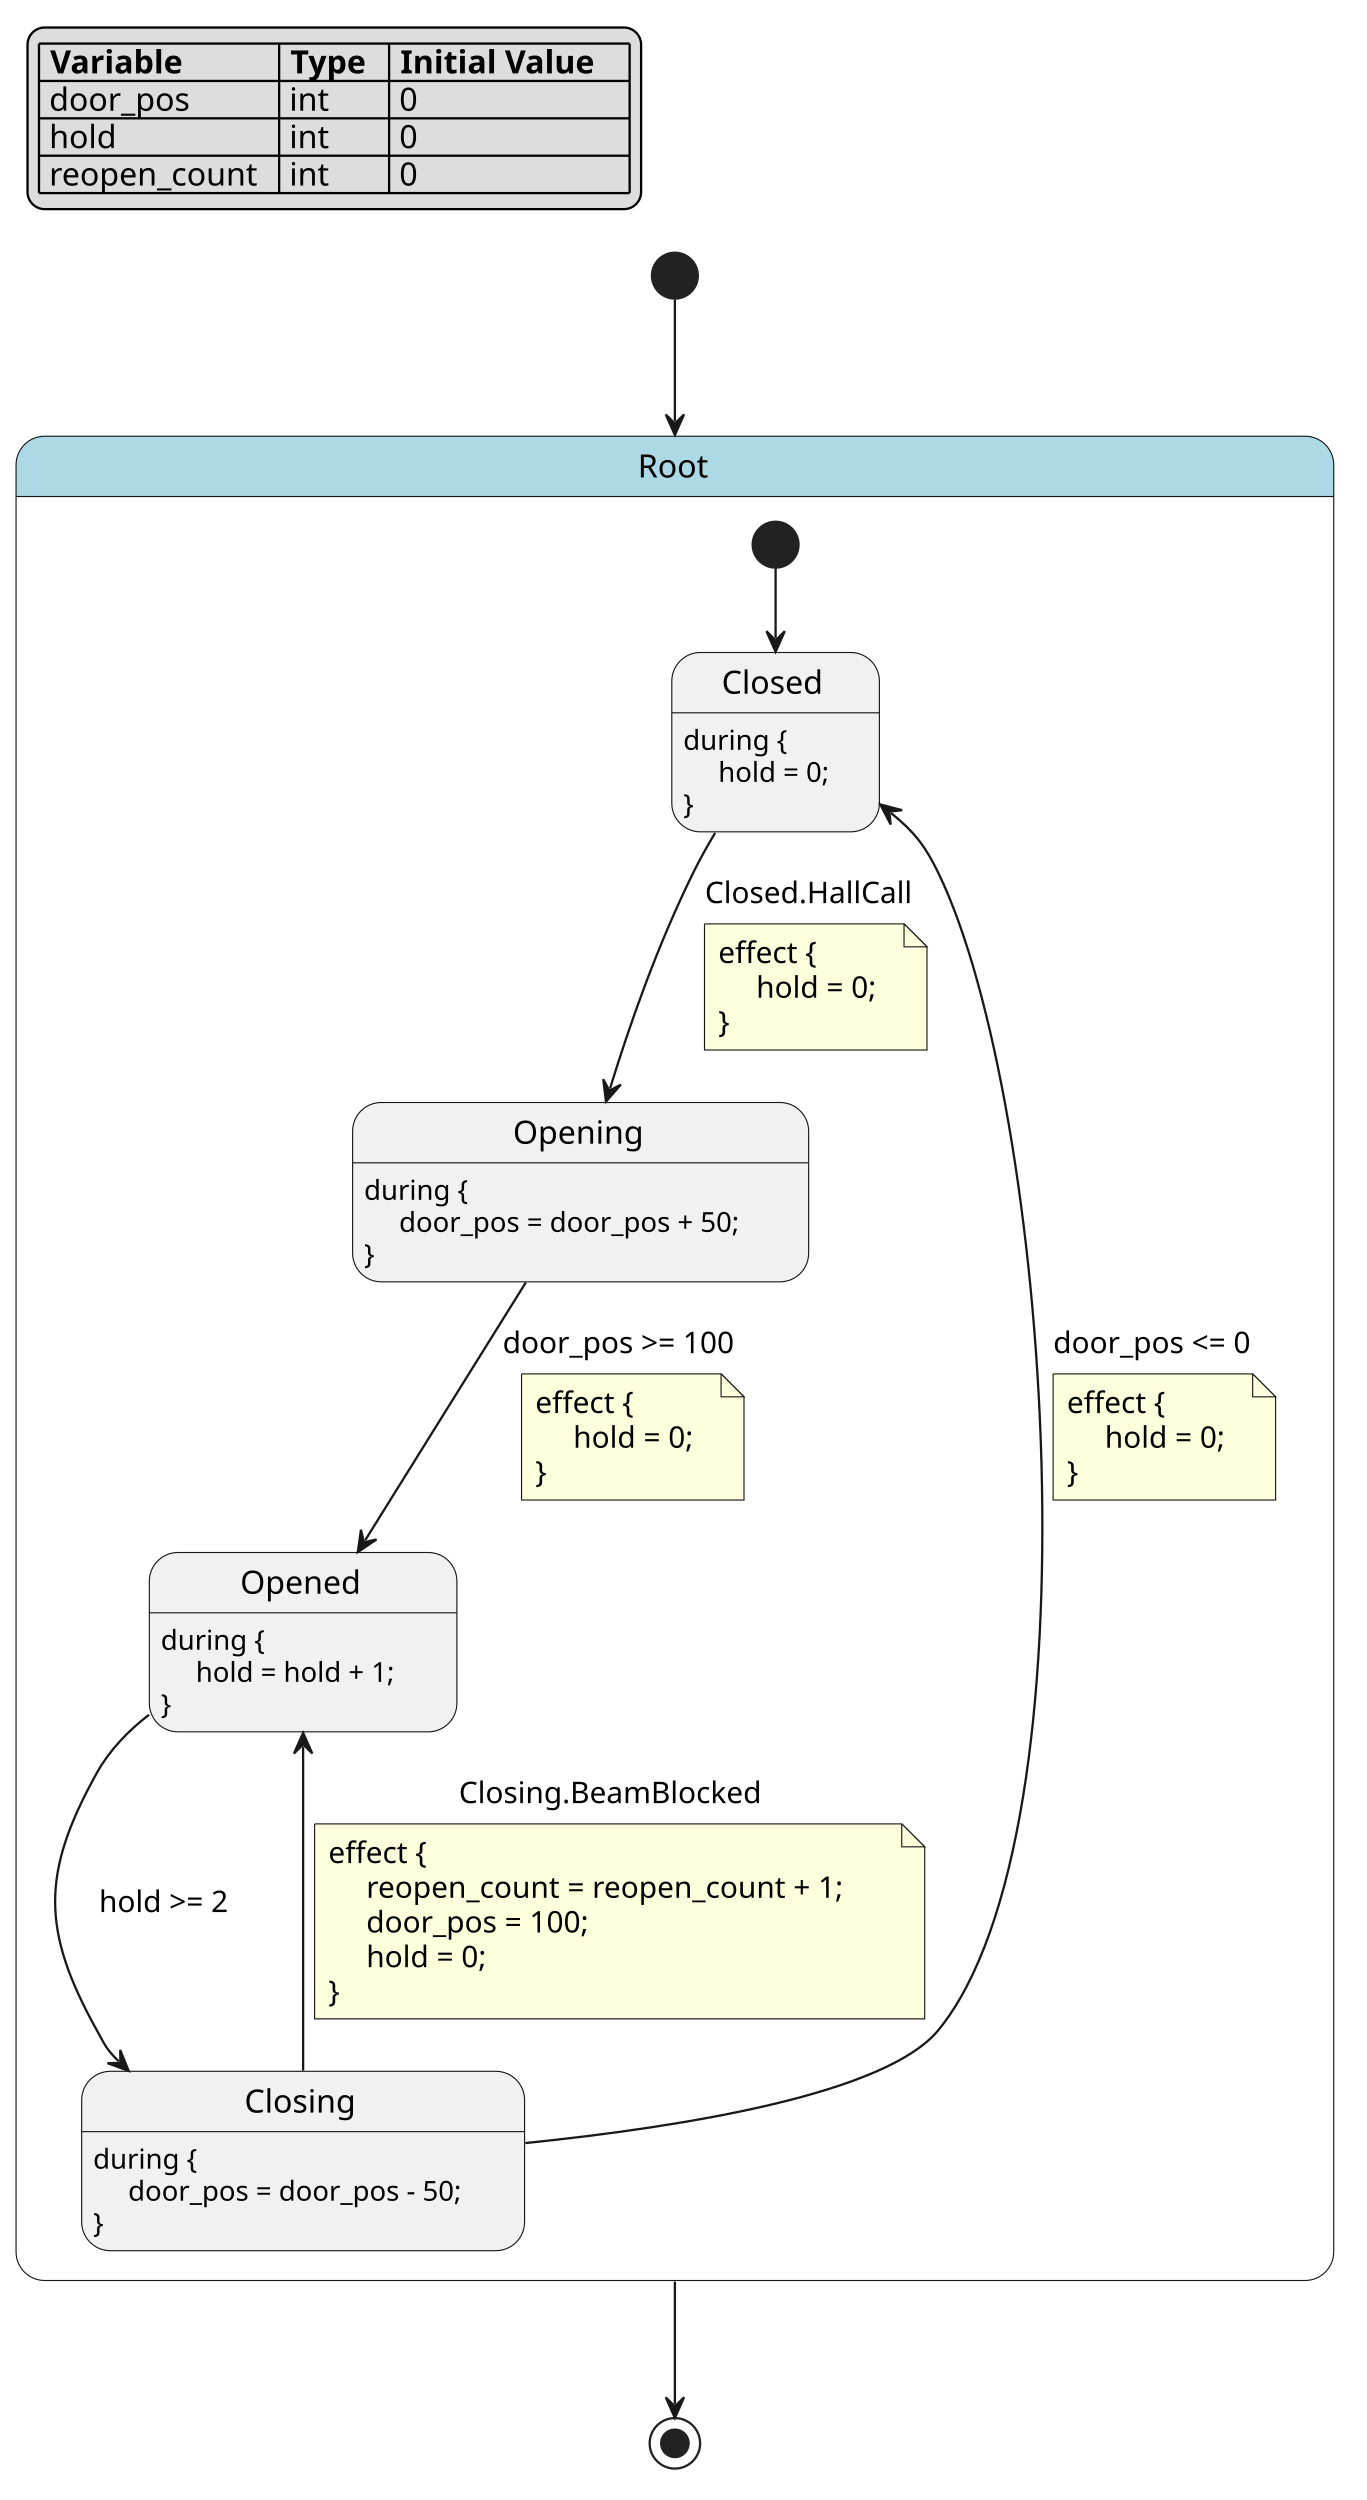
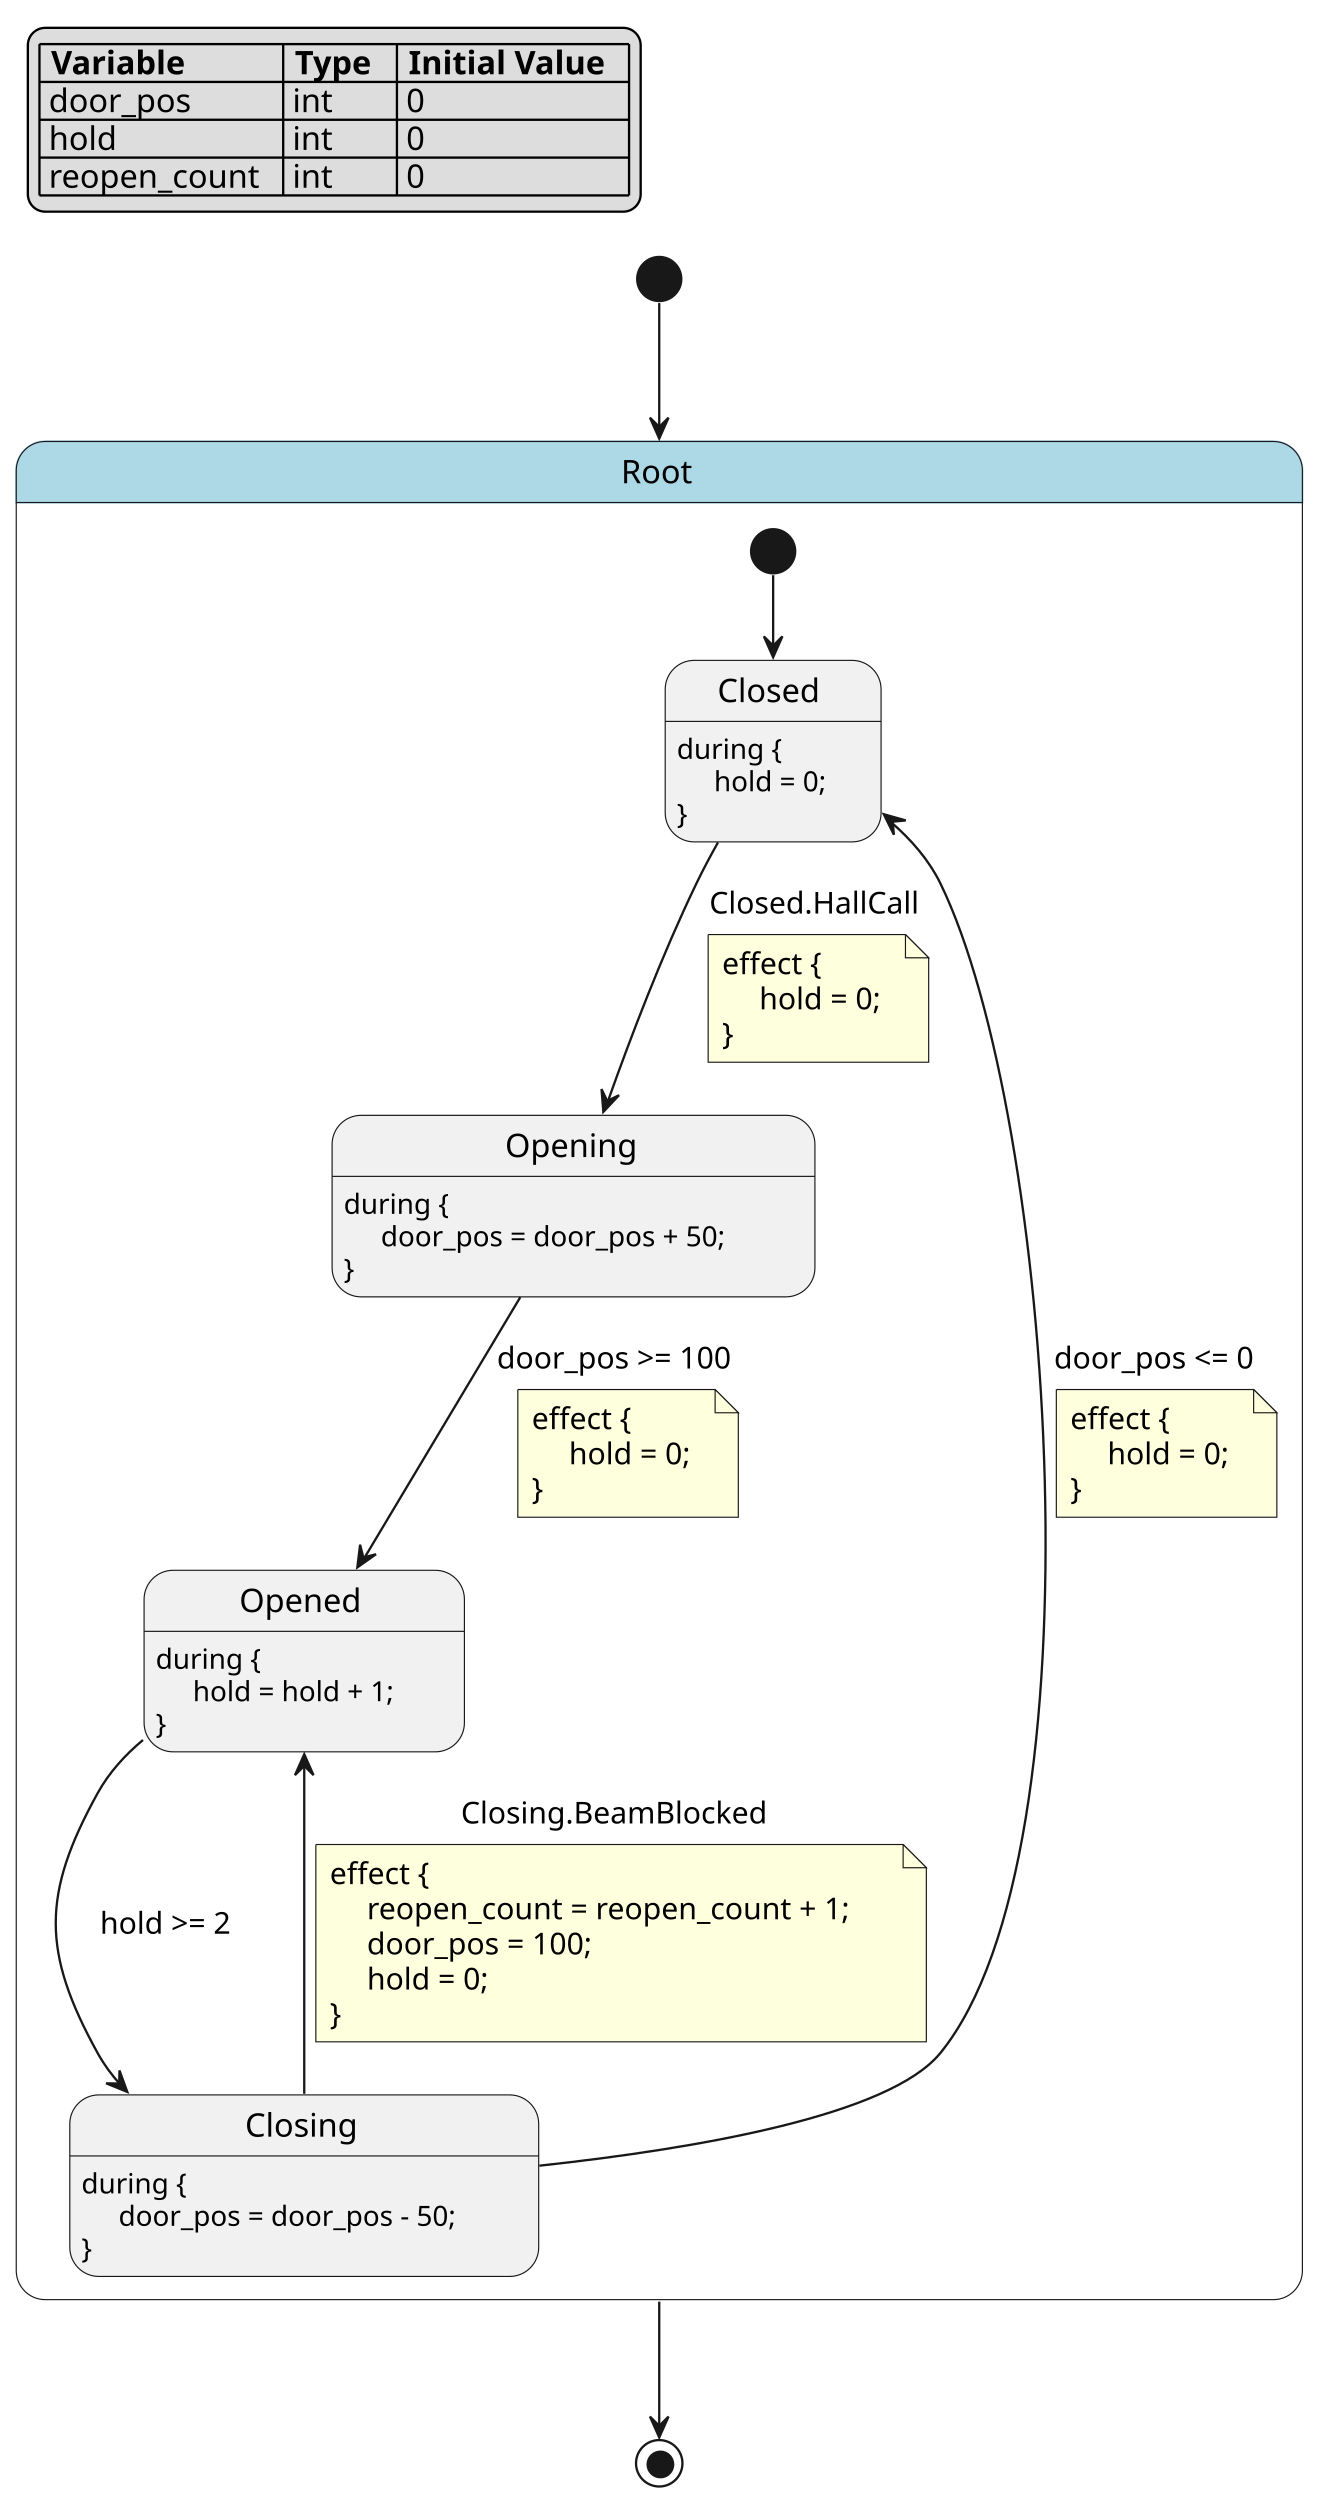
- <svg xmlns="http://www.w3.org/2000/svg" contentStyleType="text/css" data-diagram-type="STATE" height="1090px" preserveAspectRatio="none" style="width:596px;height:1090px;background:#FFFFFF;" version="1.1" viewBox="0 0 596 1090" width="596px" zoomAndPan="magnify">
+ <svg xmlns="http://www.w3.org/2000/svg" contentStyleType="text/css" height="1077px" preserveAspectRatio="none" style="width:574px;height:1077px;background:#FFFFFF;" version="1.1" viewBox="0 0 574 1077" width="574px" zoomAndPan="magnify">
  <defs />
  <g>
-     <g class="legend" data-source-line="10">
-       <rect fill="#DDDDDD" height="79.188" rx="7.5" ry="7.5" style="stroke:#000000;stroke-width:1;" width="267.523" x="12" y="12" />
-       <text fill="#000000" font-family="sans-serif" font-size="14" font-weight="bold" lengthAdjust="spacing" textLength="65.748" x="21.874" y="31.995">Variable</text>
-       <text fill="#000000" font-family="sans-serif" font-size="14" font-weight="bold" lengthAdjust="spacing" textLength="38.192" x="126.58" y="31.995">Type</text>
-       <text fill="#000000" font-family="sans-serif" font-size="14" font-weight="bold" lengthAdjust="spacing" textLength="95.129" x="174.52" y="31.995">Initial Value</text>
-       <text fill="#000000" font-family="sans-serif" font-size="14" lengthAdjust="spacing" textLength="63.52" x="21.45" y="48.292">door_pos</text>
-       <text fill="#000000" font-family="sans-serif" font-size="14" lengthAdjust="spacing" textLength="18.252" x="126.156" y="48.292">int</text>
-       <text fill="#000000" font-family="sans-serif" font-size="14" lengthAdjust="spacing" textLength="8.907" x="174.097" y="48.292">0</text>
-       <text fill="#000000" font-family="sans-serif" font-size="14" lengthAdjust="spacing" textLength="30.215" x="21.45" y="64.589">hold</text>
-       <text fill="#000000" font-family="sans-serif" font-size="14" lengthAdjust="spacing" textLength="18.252" x="126.156" y="64.589">int</text>
-       <text fill="#000000" font-family="sans-serif" font-size="14" lengthAdjust="spacing" textLength="8.907" x="174.097" y="64.589">0</text>
-       <text fill="#000000" font-family="sans-serif" font-size="14" lengthAdjust="spacing" textLength="95.806" x="21.45" y="80.886">reopen_count</text>
-       <text fill="#000000" font-family="sans-serif" font-size="14" lengthAdjust="spacing" textLength="18.252" x="126.156" y="80.886">int</text>
-       <text fill="#000000" font-family="sans-serif" font-size="14" lengthAdjust="spacing" textLength="8.907" x="174.097" y="80.886">0</text>
-       <line style="stroke:#000000;stroke-width:1;" x1="17" x2="274.523" y1="19" y2="19" />
-       <line style="stroke:#000000;stroke-width:1;" x1="17" x2="274.523" y1="35.297" y2="35.297" />
-       <line style="stroke:#000000;stroke-width:1;" x1="17" x2="274.523" y1="51.594" y2="51.594" />
-       <line style="stroke:#000000;stroke-width:1;" x1="17" x2="274.523" y1="67.891" y2="67.891" />
-       <line style="stroke:#000000;stroke-width:1;" x1="17" x2="274.523" y1="84.188" y2="84.188" />
-       <line style="stroke:#000000;stroke-width:1;" x1="17" x2="17" y1="19" y2="84.188" />
-       <line style="stroke:#000000;stroke-width:1;" x1="121.706" x2="121.706" y1="19" y2="84.188" />
-       <line style="stroke:#000000;stroke-width:1;" x1="169.647" x2="169.647" y1="19" y2="84.188" />
-       <line style="stroke:#000000;stroke-width:1;" x1="274.523" x2="274.523" y1="19" y2="84.188" />
+     <rect fill="#DDDDDD" height="79.188" id="_legend" rx="7.5" ry="7.5" style="stroke:#000000;stroke-width:1.0;" width="264" x="12" y="12" />
+     <text fill="#000000" font-family="sans-serif" font-size="14" font-weight="bold" lengthAdjust="spacing" textLength="64" x="22" y="31.995">Variable</text>
+     <text fill="#000000" font-family="sans-serif" font-size="14" font-weight="bold" lengthAdjust="spacing" textLength="39" x="127" y="31.995">Type</text>
+     <text fill="#000000" font-family="sans-serif" font-size="14" font-weight="bold" lengthAdjust="spacing" textLength="90" x="176" y="31.995">Initial Value</text>
+     <text fill="#000000" font-family="sans-serif" font-size="14" lengthAdjust="spacing" textLength="65" x="21" y="48.292">door_pos</text>
+     <text fill="#000000" font-family="sans-serif" font-size="14" lengthAdjust="spacing" textLength="17" x="126" y="48.292">int</text>
+     <text fill="#000000" font-family="sans-serif" font-size="14" lengthAdjust="spacing" textLength="9" x="175" y="48.292">0</text>
+     <text fill="#000000" font-family="sans-serif" font-size="14" lengthAdjust="spacing" textLength="30" x="21" y="64.589">hold</text>
+     <text fill="#000000" font-family="sans-serif" font-size="14" lengthAdjust="spacing" textLength="17" x="126" y="64.589">int</text>
+     <text fill="#000000" font-family="sans-serif" font-size="14" lengthAdjust="spacing" textLength="9" x="175" y="64.589">0</text>
+     <text fill="#000000" font-family="sans-serif" font-size="14" lengthAdjust="spacing" textLength="97" x="21" y="80.886">reopen_count</text>
+     <text fill="#000000" font-family="sans-serif" font-size="14" lengthAdjust="spacing" textLength="17" x="126" y="80.886">int</text>
+     <text fill="#000000" font-family="sans-serif" font-size="14" lengthAdjust="spacing" textLength="9" x="175" y="80.886">0</text>
+     <line style="stroke:#000000;stroke-width:1.0;" x1="17" x2="271" y1="19" y2="19" />
+     <line style="stroke:#000000;stroke-width:1.0;" x1="17" x2="271" y1="35.297" y2="35.297" />
+     <line style="stroke:#000000;stroke-width:1.0;" x1="17" x2="271" y1="51.594" y2="51.594" />
+     <line style="stroke:#000000;stroke-width:1.0;" x1="17" x2="271" y1="67.891" y2="67.891" />
+     <line style="stroke:#000000;stroke-width:1.0;" x1="17" x2="271" y1="84.188" y2="84.188" />
+     <line style="stroke:#000000;stroke-width:1.0;" x1="17" x2="17" y1="19" y2="84.188" />
+     <line style="stroke:#000000;stroke-width:1.0;" x1="122" x2="122" y1="19" y2="84.188" />
+     <line style="stroke:#000000;stroke-width:1.0;" x1="171" x2="171" y1="19" y2="84.188" />
+     <line style="stroke:#000000;stroke-width:1.0;" x1="271" x2="271" y1="19" y2="84.188" />
+     <path d="M19.5,190.188 L548.57,190.188 A12.5,12.5 0 0 1 561.07,202.688 L561.07,216.484 L7,216.484 L7,202.688 A12.5,12.5 0 0 1 19.5,190.188 " fill="#ADD8E6" style="stroke:#ADD8E6;stroke-width:1.0;" />
+     <rect fill="none" height="800.5" rx="12.5" ry="12.5" style="stroke:#181818;stroke-width:0.5;" width="554.07" x="7" y="190.188" />
+     <line style="stroke:#181818;stroke-width:0.5;" x1="7" x2="561.07" y1="216.484" y2="216.484" />
+     <text fill="#000000" font-family="sans-serif" font-size="14" lengthAdjust="spacing" textLength="33" x="267.535" y="208.183">Root</text>
+     <g id="root.root__closed">
+       <rect fill="#F1F1F1" height="78.203" rx="12.5" ry="12.5" style="stroke:#181818;stroke-width:0.5;" width="93" x="286.57" y="284.484" />
+       <line style="stroke:#181818;stroke-width:0.5;" x1="286.57" x2="379.57" y1="310.781" y2="310.781" />
+       <text fill="#000000" font-family="sans-serif" font-size="14" lengthAdjust="spacing" textLength="48" x="309.07" y="302.479">Closed</text>
+       <text fill="#000000" font-family="sans-serif" font-size="12" lengthAdjust="spacing" textLength="52" x="291.57" y="326.92">during {</text>
+       <text fill="#000000" font-family="sans-serif" font-size="12" lengthAdjust="spacing" textLength="57" x="307.57" y="340.889">hold = 0;</text>
+       <text fill="#000000" font-family="sans-serif" font-size="12" lengthAdjust="spacing" textLength="8" x="291.57" y="354.857">}</text>
    </g>
-     <path d="M19.5,190.188 L569.009,190.188 A12.5,12.5 0 0 1 581.509,202.688 L581.509,216.484 L7,216.484 L7,202.688 A12.5,12.5 0 0 1 19.5,190.188" fill="#ADD8E6" />
-     <rect fill="none" height="804.11" rx="12.5" ry="12.5" style="stroke:#181818;stroke-width:0.5;" width="574.509" x="7" y="190.188" />
-     <line style="stroke:#181818;stroke-width:0.5;" x1="7" x2="581.509" y1="216.484" y2="216.484" />
-     <text fill="#000000" font-family="sans-serif" font-size="14" lengthAdjust="spacing" textLength="32.348" x="278.08" y="208.183">Root</text>
-     <g class="entity" data-qualified-name="root.root__closed" id="ent0003">
-       <rect fill="#F1F1F1" height="78.203" rx="12.5" ry="12.5" style="stroke:#181818;stroke-width:0.5;" width="90.518" x="292.9" y="284.484" />
-       <line style="stroke:#181818;stroke-width:0.5;" x1="292.9" x2="383.418" y1="310.781" y2="310.781" />
-       <text fill="#000000" font-family="sans-serif" font-size="14" lengthAdjust="spacing" textLength="47.024" x="314.647" y="302.479">Closed</text>
-       <text fill="#000000" font-family="sans-serif" font-size="12" lengthAdjust="spacing" textLength="50.162" x="297.9" y="326.92">during {</text>
-       <text fill="#000000" font-family="sans-serif" font-size="12" lengthAdjust="spacing" textLength="55.26" x="313.158" y="340.889">hold = 0;</text>
-       <text fill="#000000" font-family="sans-serif" font-size="12" lengthAdjust="spacing" textLength="7.635" x="297.9" y="354.857">}</text>
+     <g id="root.root__opening">
+       <rect fill="#F1F1F1" height="78.203" rx="12.5" ry="12.5" style="stroke:#181818;stroke-width:0.5;" width="208" x="143.07" y="480.484" />
+       <line style="stroke:#181818;stroke-width:0.5;" x1="143.07" x2="351.07" y1="506.781" y2="506.781" />
+       <text fill="#000000" font-family="sans-serif" font-size="14" lengthAdjust="spacing" textLength="59" x="217.57" y="498.479">Opening</text>
+       <text fill="#000000" font-family="sans-serif" font-size="12" lengthAdjust="spacing" textLength="52" x="148.07" y="522.92">during {</text>
+       <text fill="#000000" font-family="sans-serif" font-size="12" lengthAdjust="spacing" textLength="172" x="164.07" y="536.889">door_pos = door_pos + 50;</text>
+       <text fill="#000000" font-family="sans-serif" font-size="12" lengthAdjust="spacing" textLength="8" x="148.07" y="550.857">}</text>
    </g>
-     <g class="entity" data-qualified-name="root.root__opening" id="ent0004">
-       <rect fill="#F1F1F1" height="78.203" rx="12.5" ry="12.5" style="stroke:#181818;stroke-width:0.5;" width="198.828" x="153.74" y="480.684" />
-       <line style="stroke:#181818;stroke-width:0.5;" x1="153.74" x2="352.568" y1="506.981" y2="506.981" />
-       <text fill="#000000" font-family="sans-serif" font-size="14" lengthAdjust="spacing" textLength="59.042" x="223.633" y="498.68">Opening</text>
-       <text fill="#000000" font-family="sans-serif" font-size="12" lengthAdjust="spacing" textLength="50.162" x="158.74" y="523.12">during {</text>
-       <text fill="#000000" font-family="sans-serif" font-size="12" lengthAdjust="spacing" textLength="163.57" x="173.998" y="537.089">door_pos = door_pos + 50;</text>
-       <text fill="#000000" font-family="sans-serif" font-size="12" lengthAdjust="spacing" textLength="7.635" x="158.74" y="551.057">}</text>
+     <g id="root.root__opened">
+       <rect fill="#F1F1F1" height="78.203" rx="12.5" ry="12.5" style="stroke:#181818;stroke-width:0.5;" width="138" x="62.07" y="676.484" />
+       <line style="stroke:#181818;stroke-width:0.5;" x1="62.07" x2="200.07" y1="702.781" y2="702.781" />
+       <text fill="#000000" font-family="sans-serif" font-size="14" lengthAdjust="spacing" textLength="56" x="103.07" y="694.48">Opened</text>
+       <text fill="#000000" font-family="sans-serif" font-size="12" lengthAdjust="spacing" textLength="52" x="67.07" y="718.92">during {</text>
+       <text fill="#000000" font-family="sans-serif" font-size="12" lengthAdjust="spacing" textLength="102" x="83.07" y="732.889">hold = hold + 1;</text>
+       <text fill="#000000" font-family="sans-serif" font-size="12" lengthAdjust="spacing" textLength="8" x="67.07" y="746.857">}</text>
    </g>
-     <g class="entity" data-qualified-name="root.root__opened" id="ent0005">
-       <rect fill="#F1F1F1" height="78.203" rx="12.5" ry="12.5" style="stroke:#181818;stroke-width:0.5;" width="134.1" x="65.11" y="676.884" />
-       <line style="stroke:#181818;stroke-width:0.5;" x1="65.11" x2="199.21" y1="703.181" y2="703.181" />
-       <text fill="#000000" font-family="sans-serif" font-size="14" lengthAdjust="spacing" textLength="54.893" x="104.713" y="694.88">Opened</text>
-       <text fill="#000000" font-family="sans-serif" font-size="12" lengthAdjust="spacing" textLength="50.162" x="70.11" y="719.32">during {</text>
-       <text fill="#000000" font-family="sans-serif" font-size="12" lengthAdjust="spacing" textLength="98.842" x="85.368" y="733.289">hold = hold + 1;</text>
-       <text fill="#000000" font-family="sans-serif" font-size="12" lengthAdjust="spacing" textLength="7.635" x="70.11" y="747.257">}</text>
+     <g id="root.root__closing">
+       <rect fill="#F1F1F1" height="78.203" rx="12.5" ry="12.5" style="stroke:#181818;stroke-width:0.5;" width="202" x="30.07" y="902.484" />
+       <line style="stroke:#181818;stroke-width:0.5;" x1="30.07" x2="232.07" y1="928.781" y2="928.781" />
+       <text fill="#000000" font-family="sans-serif" font-size="14" lengthAdjust="spacing" textLength="51" x="105.57" y="920.48">Closing</text>
+       <text fill="#000000" font-family="sans-serif" font-size="12" lengthAdjust="spacing" textLength="52" x="35.07" y="944.92">during {</text>
+       <text fill="#000000" font-family="sans-serif" font-size="12" lengthAdjust="spacing" textLength="166" x="51.07" y="958.889">door_pos = door_pos - 50;</text>
+       <text fill="#000000" font-family="sans-serif" font-size="12" lengthAdjust="spacing" textLength="8" x="35.07" y="972.857">}</text>
    </g>
-     <g class="entity" data-qualified-name="root.root__closing" id="ent0006">
-       <rect fill="#F1F1F1" height="78.203" rx="12.5" ry="12.5" style="stroke:#181818;stroke-width:0.5;" width="193.103" x="35.61" y="903.094" />
-       <line style="stroke:#181818;stroke-width:0.5;" x1="35.61" x2="228.714" y1="929.391" y2="929.391" />
-       <text fill="#000000" font-family="sans-serif" font-size="14" lengthAdjust="spacing" textLength="51.174" x="106.575" y="921.09">Closing</text>
-       <text fill="#000000" font-family="sans-serif" font-size="12" lengthAdjust="spacing" textLength="50.162" x="40.61" y="945.53">during {</text>
-       <text fill="#000000" font-family="sans-serif" font-size="12" lengthAdjust="spacing" textLength="157.846" x="55.868" y="959.499">door_pos = door_pos - 50;</text>
-       <text fill="#000000" font-family="sans-serif" font-size="12" lengthAdjust="spacing" textLength="7.635" x="40.61" y="973.467">}</text>
+     <ellipse cx="333.07" cy="237.484" fill="#181818" rx="10" ry="10" style="stroke:none;stroke-width:1.0;" />
+     <g id="link_*start*root_root__closed">
+       <path d="M333.07,247.794 C333.07,255.434 333.07,266.834 333.07,278.454 " fill="none" id="*start*root-to-root__closed" style="stroke:#181818;stroke-width:1.0;" />
+       <polygon fill="#181818" points="333.07,283.154,337.07,274.154,333.07,278.154,329.07,274.154,333.07,283.154" style="stroke:#181818;stroke-width:1.0;" />
    </g>
-     <g class="start_entity" data-qualified-name="root..start.root" data-source-line="26" id="ent0002">
-       <ellipse cx="338.16" cy="237.484" fill="#222222" rx="10" ry="10" style="stroke:#222222;stroke-width:1;" />
+     <g id="link_root__closed_root__opening">
+       <path d="M309.32,362.894 C306.05,368.704 302.86,374.694 300.07,380.484 C285.27,411.144 271.58,447.084 261.82,474.604 " fill="none" id="root__closed-to-root__opening" style="stroke:#181818;stroke-width:1.0;" />
+       <polygon fill="#181818" points="259.92,478.984,266.678,471.82,261.578,474.267,259.131,469.167,259.92,478.984" style="stroke:#181818;stroke-width:1.0;" />
+       <text fill="#000000" font-family="sans-serif" font-size="13" lengthAdjust="spacing" textLength="94" x="305.57" y="393.551">Closed.HallCall</text>
+       <path d="M305.07,402.617 L305.07,457.617 L400.07,457.617 L400.07,412.617 L390.07,402.617 L305.07,402.617 " fill="#FEFFDD" style="stroke:#181818;stroke-width:0.5;" />
+       <path d="M390.07,402.617 L390.07,412.617 L400.07,412.617 L390.07,402.617 " fill="#FEFFDD" style="stroke:#181818;stroke-width:0.5;" />
+       <text fill="#000000" font-family="sans-serif" font-size="13" lengthAdjust="spacing" textLength="48" x="311.07" y="419.684">effect {</text>
+       <text fill="#000000" font-family="sans-serif" font-size="13" lengthAdjust="spacing" textLength="58" x="327.07" y="434.817">hold = 0;</text>
+       <text fill="#000000" font-family="sans-serif" font-size="13" lengthAdjust="spacing" textLength="8" x="311.07" y="449.95">}</text>
    </g>
-     <g class="link" data-entity-1="ent0002" data-entity-2="ent0003" data-link-type="dependency" data-source-line="26" id="lnk3">
-       <path d="M338.16,247.804 C338.16,256.694 338.16,264.704 338.16,278.204" fill="none" id="*start*root-to-root__closed" style="stroke:#181818;stroke-width:1;" />
-       <polygon fill="#181818" points="338.16,284.204,342.16,275.204,338.16,279.204,334.16,275.204,338.16,284.204" style="stroke:#181818;stroke-width:1;" />
+     <g id="link_root__opening_root__opened">
+       <path d="M224.15,558.814 C204.77,591.224 177.01,637.644 156.86,671.354 " fill="none" id="root__opening-to-root__opened" style="stroke:#181818;stroke-width:1.0;" />
+       <polygon fill="#181818" points="153.94,675.234,161.992,669.563,156.506,670.943,155.126,665.457,153.94,675.234" style="stroke:#181818;stroke-width:1.0;" />
+       <text fill="#000000" font-family="sans-serif" font-size="13" lengthAdjust="spacing" textLength="113" x="214.07" y="589.551">door_pos &gt;= 100</text>
+       <path d="M223.07,598.617 L223.07,653.617 L318.07,653.617 L318.07,608.617 L308.07,598.617 L223.07,598.617 " fill="#FEFFDD" style="stroke:#181818;stroke-width:0.5;" />
+       <path d="M308.07,598.617 L308.07,608.617 L318.07,608.617 L308.07,598.617 " fill="#FEFFDD" style="stroke:#181818;stroke-width:0.5;" />
+       <text fill="#000000" font-family="sans-serif" font-size="13" lengthAdjust="spacing" textLength="48" x="229.07" y="615.684">effect {</text>
+       <text fill="#000000" font-family="sans-serif" font-size="13" lengthAdjust="spacing" textLength="58" x="245.07" y="630.817">hold = 0;</text>
+       <text fill="#000000" font-family="sans-serif" font-size="13" lengthAdjust="spacing" textLength="8" x="229.07" y="645.95">}</text>
    </g>
-     <g class="link" data-entity-1="ent0003" data-entity-2="ent0004" data-link-type="dependency" data-source-line="27" id="lnk4">
-       <path d="M311.79,363.154 C308.34,368.904 305.01,374.864 302.16,380.684 C286.26,413.124 274.69,446.331 265.97,474.581" fill="none" id="root__closed-to-root__opening" style="stroke:#181818;stroke-width:1;" />
-       <polygon fill="#181818" points="264.2,480.314,270.676,472.894,265.675,475.537,263.032,470.535,264.2,480.314" style="stroke:#181818;stroke-width:1;" />
-       <text fill="#000000" font-family="sans-serif" font-size="13" lengthAdjust="spacing" textLength="97.03" x="307.342" y="393.751">Closed.HallCall</text>
-       <path d="M307.16,402.817 L307.16,457.817 L404.16,457.817 L404.16,412.817 L394.16,402.817 L307.16,402.817" fill="#FEFFDD" style="stroke:#181818;stroke-width:0.5;" />
-       <path d="M394.16,402.817 L394.16,412.817 L404.16,412.817 L394.16,402.817" fill="#FEFFDD" style="stroke:#181818;stroke-width:0.5;" />
-       <text fill="#000000" font-family="sans-serif" font-size="13" lengthAdjust="spacing" textLength="49.797" x="313.16" y="419.884">effect {</text>
-       <text fill="#000000" font-family="sans-serif" font-size="13" lengthAdjust="spacing" textLength="59.865" x="329.689" y="435.017">hold = 0;</text>
-       <text fill="#000000" font-family="sans-serif" font-size="13" lengthAdjust="spacing" textLength="8.271" x="313.16" y="450.15">}</text>
+     <g id="link_root__opened_root__closing">
+       <path d="M61.6,749.584 C53.8,756.094 46.92,763.694 42.07,772.484 C18,816.054 18,840.914 42.07,884.484 C44.78,889.394 48.13,893.944 51.92,898.124 " fill="none" id="root__opened-to-root__closing" style="stroke:#181818;stroke-width:1.0;" />
+       <polygon fill="#181818" points="54.84,901.194,51.472,891.939,51.369,897.595,45.713,897.492,54.84,901.194" style="stroke:#181818;stroke-width:1.0;" />
+       <text fill="#000000" font-family="sans-serif" font-size="13" lengthAdjust="spacing" textLength="65" x="43.07" y="833.051">hold &gt;= 2</text>
    </g>
-     <g class="link" data-entity-1="ent0004" data-entity-2="ent0005" data-link-type="dependency" data-source-line="33" id="lnk5">
-       <path d="M229.25,559.154 C208.04,593.204 180.383,637.582 159.183,671.612" fill="none" id="root__opening-to-root__opened" style="stroke:#181818;stroke-width:1;" />
-       <polygon fill="#181818" points="156.01,676.704,164.164,671.181,158.654,672.461,157.374,666.95,156.01,676.704" style="stroke:#181818;stroke-width:1;" />
-       <text fill="#000000" font-family="sans-serif" font-size="13" lengthAdjust="spacing" textLength="113.845" x="219.16" y="589.951">door_pos &gt;= 100</text>
-       <path d="M227.386,599.017 L227.386,654.017 L324.386,654.017 L324.386,609.017 L314.386,599.017 L227.386,599.017" fill="#FEFFDD" style="stroke:#181818;stroke-width:0.5;" />
-       <path d="M314.386,599.017 L314.386,609.017 L324.386,609.017 L314.386,599.017" fill="#FEFFDD" style="stroke:#181818;stroke-width:0.5;" />
-       <text fill="#000000" font-family="sans-serif" font-size="13" lengthAdjust="spacing" textLength="49.797" x="233.386" y="616.084">effect {</text>
-       <text fill="#000000" font-family="sans-serif" font-size="13" lengthAdjust="spacing" textLength="59.865" x="249.915" y="631.217">hold = 0;</text>
-       <text fill="#000000" font-family="sans-serif" font-size="13" lengthAdjust="spacing" textLength="8.271" x="233.386" y="646.35">}</text>
+     <g id="link_root__closing_root__opened">
+       <path d="M131.07,902.014 C131.07,862.754 131.07,801.884 131.07,760.674 " fill="none" id="root__closing-to-root__opened" style="stroke:#181818;stroke-width:1.0;" />
+       <polygon fill="#181818" points="131.07,755.734,127.07,764.734,131.07,760.734,135.07,764.734,131.07,755.734" style="stroke:#181818;stroke-width:1.0;" />
+       <text fill="#000000" font-family="sans-serif" font-size="13" lengthAdjust="spacing" textLength="138" x="198.57" y="785.551">Closing.BeamBlocked</text>
+       <path d="M136.07,794.617 L136.07,879.617 L399.07,879.617 L399.07,804.617 L389.07,794.617 L136.07,794.617 " fill="#FEFFDD" style="stroke:#181818;stroke-width:0.5;" />
+       <path d="M389.07,794.617 L389.07,804.617 L399.07,804.617 L389.07,794.617 " fill="#FEFFDD" style="stroke:#181818;stroke-width:0.5;" />
+       <text fill="#000000" font-family="sans-serif" font-size="13" lengthAdjust="spacing" textLength="48" x="142.07" y="811.684">effect {</text>
+       <text fill="#000000" font-family="sans-serif" font-size="13" lengthAdjust="spacing" textLength="226" x="158.07" y="826.817">reopen_count = reopen_count + 1;</text>
+       <text fill="#000000" font-family="sans-serif" font-size="13" lengthAdjust="spacing" textLength="106" x="158.07" y="841.95">door_pos = 100;</text>
+       <text fill="#000000" font-family="sans-serif" font-size="13" lengthAdjust="spacing" textLength="58" x="158.07" y="857.082">hold = 0;</text>
+       <text fill="#000000" font-family="sans-serif" font-size="13" lengthAdjust="spacing" textLength="8" x="142.07" y="872.215">}</text>
    </g>
-     <g class="link" data-entity-1="ent0005" data-entity-2="ent0006" data-link-type="dependency" data-source-line="39" id="lnk6">
-       <path d="M64.98,747.614 C55.83,754.674 47.7,763.114 42.16,773.094 C18,816.614 18,841.564 42.16,885.094 C45.82,891.694 46.307,893.443 51.787,898.743" fill="none" id="root__opened-to-root__closing" style="stroke:#181818;stroke-width:1;" />
-       <polygon fill="#181818" points="56.1,902.914,52.411,893.782,52.506,899.438,46.85,899.533,56.1,902.914" style="stroke:#181818;stroke-width:1;" />
-       <text fill="#000000" font-family="sans-serif" font-size="13" lengthAdjust="spacing" textLength="66.377" x="43.16" y="833.661">hold &gt;= 2</text>
+     <g id="link_root__closing_root__closed">
+       <path d="M232.35,932.984 C301.06,925.544 383.23,911.234 405.07,884.484 C475.89,797.724 454.28,481.094 405.07,380.484 C400.17,370.464 392.51,361.714 383.98,354.294 " fill="none" id="root__closing-to-root__closed" style="stroke:#181818;stroke-width:1.0;" />
+       <polygon fill="#181818" points="380.73,350.764,385.087,359.597,384.572,353.964,390.206,353.45,380.73,350.764" style="stroke:#181818;stroke-width:1.0;" />
+       <text fill="#000000" font-family="sans-serif" font-size="13" lengthAdjust="spacing" textLength="97" x="454.07" y="589.551">door_pos &lt;= 0</text>
+       <path d="M455.07,598.617 L455.07,653.617 L550.07,653.617 L550.07,608.617 L540.07,598.617 L455.07,598.617 " fill="#FEFFDD" style="stroke:#181818;stroke-width:0.5;" />
+       <path d="M540.07,598.617 L540.07,608.617 L550.07,608.617 L540.07,598.617 " fill="#FEFFDD" style="stroke:#181818;stroke-width:0.5;" />
+       <text fill="#000000" font-family="sans-serif" font-size="13" lengthAdjust="spacing" textLength="48" x="461.07" y="615.684">effect {</text>
+       <text fill="#000000" font-family="sans-serif" font-size="13" lengthAdjust="spacing" textLength="58" x="477.07" y="630.817">hold = 0;</text>
+       <text fill="#000000" font-family="sans-serif" font-size="13" lengthAdjust="spacing" textLength="8" x="461.07" y="645.95">}</text>
    </g>
-     <g class="link" data-entity-1="ent0006" data-entity-2="ent0005" data-link-type="dependency" data-source-line="40" id="lnk7">
-       <path d="M132.16,902.774 C132.16,861.634 132.16,802.724 132.16,761.534" fill="none" id="root__closing-to-root__opened" style="stroke:#181818;stroke-width:1;" />
-       <polygon fill="#181818" points="132.16,755.534,128.16,764.534,132.16,760.534,136.16,764.534,132.16,755.534" style="stroke:#181818;stroke-width:1;" />
-       <text fill="#000000" font-family="sans-serif" font-size="13" lengthAdjust="spacing" textLength="140.607" x="200.066" y="786.161">Closing.BeamBlocked</text>
-       <path d="M137.16,795.227 L137.16,880.227 L403.16,880.227 L403.16,805.227 L393.16,795.227 L137.16,795.227" fill="#FEFFDD" style="stroke:#181818;stroke-width:0.5;" />
-       <path d="M393.16,795.227 L393.16,805.227 L403.16,805.227 L393.16,795.227" fill="#FEFFDD" style="stroke:#181818;stroke-width:0.5;" />
-       <text fill="#000000" font-family="sans-serif" font-size="13" lengthAdjust="spacing" textLength="49.797" x="143.16" y="812.294">effect {</text>
-       <text fill="#000000" font-family="sans-serif" font-size="13" lengthAdjust="spacing" textLength="228.89" x="159.689" y="827.427">reopen_count = reopen_count + 1;</text>
-       <text fill="#000000" font-family="sans-serif" font-size="13" lengthAdjust="spacing" textLength="107.332" x="159.689" y="842.56">door_pos = 100;</text>
-       <text fill="#000000" font-family="sans-serif" font-size="13" lengthAdjust="spacing" textLength="59.865" x="159.689" y="857.692">hold = 0;</text>
-       <text fill="#000000" font-family="sans-serif" font-size="13" lengthAdjust="spacing" textLength="8.271" x="143.16" y="872.825">}</text>
+     <ellipse cx="284" cy="120.188" fill="#181818" rx="10" ry="10" style="stroke:none;stroke-width:1.0;" />
+     <ellipse cx="284" cy="1061.188" fill="none" rx="10" ry="10" style="stroke:#181818;stroke-width:1.0;" />
+     <ellipse cx="284.5" cy="1061.688" fill="#181818" rx="6" ry="6" style="stroke:none;stroke-width:1.0;" />
+     <g id="link_*start*_root">
+       <path d="M284,130.548 C284,141.058 284,159.838 284,184.007 " fill="none" id="*start*-to-root" style="stroke:#181818;stroke-width:1.0;" />
+       <polygon fill="#181818" points="284,188.928,288,179.928,284,183.928,280,179.928,284,188.928" style="stroke:#181818;stroke-width:1.0;" />
    </g>
-     <g class="link" data-entity-1="ent0006" data-entity-2="ent0003" data-link-type="dependency" data-source-line="48" id="lnk8">
-       <path d="M229.08,934.374 C299.58,927.164 386.48,912.814 409.16,885.094 C480.12,798.324 458.02,481.564 409.16,380.684 C403.47,368.954 398.687,362.683 388.497,354.493" fill="none" id="root__closing-to-root__closed" style="stroke:#181818;stroke-width:1;" />
-       <polygon fill="#181818" points="383.82,350.734,388.329,359.49,387.717,353.867,393.341,353.255,383.82,350.734" style="stroke:#181818;stroke-width:1;" />
-       <text fill="#000000" font-family="sans-serif" font-size="13" lengthAdjust="spacing" textLength="97.303" x="459.205" y="589.951">door_pos &lt;= 0</text>
-       <path d="M459.16,599.017 L459.16,654.017 L556.16,654.017 L556.16,609.017 L546.16,599.017 L459.16,599.017" fill="#FEFFDD" style="stroke:#181818;stroke-width:0.5;" />
-       <path d="M546.16,599.017 L546.16,609.017 L556.16,609.017 L546.16,599.017" fill="#FEFFDD" style="stroke:#181818;stroke-width:0.5;" />
-       <text fill="#000000" font-family="sans-serif" font-size="13" lengthAdjust="spacing" textLength="49.797" x="465.16" y="616.084">effect {</text>
-       <text fill="#000000" font-family="sans-serif" font-size="13" lengthAdjust="spacing" textLength="59.865" x="481.689" y="631.217">hold = 0;</text>
-       <text fill="#000000" font-family="sans-serif" font-size="13" lengthAdjust="spacing" textLength="8.271" x="465.16" y="646.35">}</text>
-     </g>
-     <g class="start_entity" data-qualified-name=".start." data-source-line="55" id="ent0009">
-       <ellipse cx="294.25" cy="120.188" fill="#222222" rx="10" ry="10" style="stroke:#222222;stroke-width:1;" />
-     </g>
-     <g class="end_entity" data-qualified-name=".end." data-source-line="56" id="ent0011">
-       <ellipse cx="294.25" cy="1065.297" fill="none" rx="11" ry="11" style="stroke:#222222;stroke-width:1;" />
-       <ellipse cx="294.25" cy="1065.297" fill="#222222" rx="6" ry="6" style="stroke:#222222;stroke-width:1;" />
-     </g>
-     <g class="link" data-entity-1="ent0009" data-entity-2="ent0002" data-link-type="dependency" data-source-line="55" id="lnk10">
-       <path d="M294.25,130.577 C294.25,141.898 294.25,156.808 294.25,183.688" fill="none" id="*start*-to-root" style="stroke:#181818;stroke-width:1;" />
-       <polygon fill="#181818" points="294.25,189.688,298.25,180.688,294.25,184.688,290.25,180.688,294.25,189.688" style="stroke:#181818;stroke-width:1;" />
-     </g>
-     <g class="link" data-entity-1="ent0002" data-entity-2="ent0011" data-link-type="dependency" data-source-line="56" id="lnk12">
-       <path d="M294.25,994.788 C294.25,1021.617 294.25,1036.598 294.25,1048.217" fill="none" id="root-to-*end*" style="stroke:#181818;stroke-width:1;" />
-       <polygon fill="#181818" points="294.25,1054.217,298.25,1045.217,294.25,1049.217,290.25,1045.217,294.25,1054.217" style="stroke:#181818;stroke-width:1;" />
+     <g id="link_root_*end*">
+       <path d="M284,991.558 C284,1014.467 284,1033.047 284,1045.068 " fill="none" id="root-to-*end*" style="stroke:#181818;stroke-width:1.0;" />
+       <polygon fill="#181818" points="284,1050.057,288,1041.057,284,1045.057,280,1041.057,284,1050.057" style="stroke:#181818;stroke-width:1.0;" />
    </g>
  </g>
</svg>
